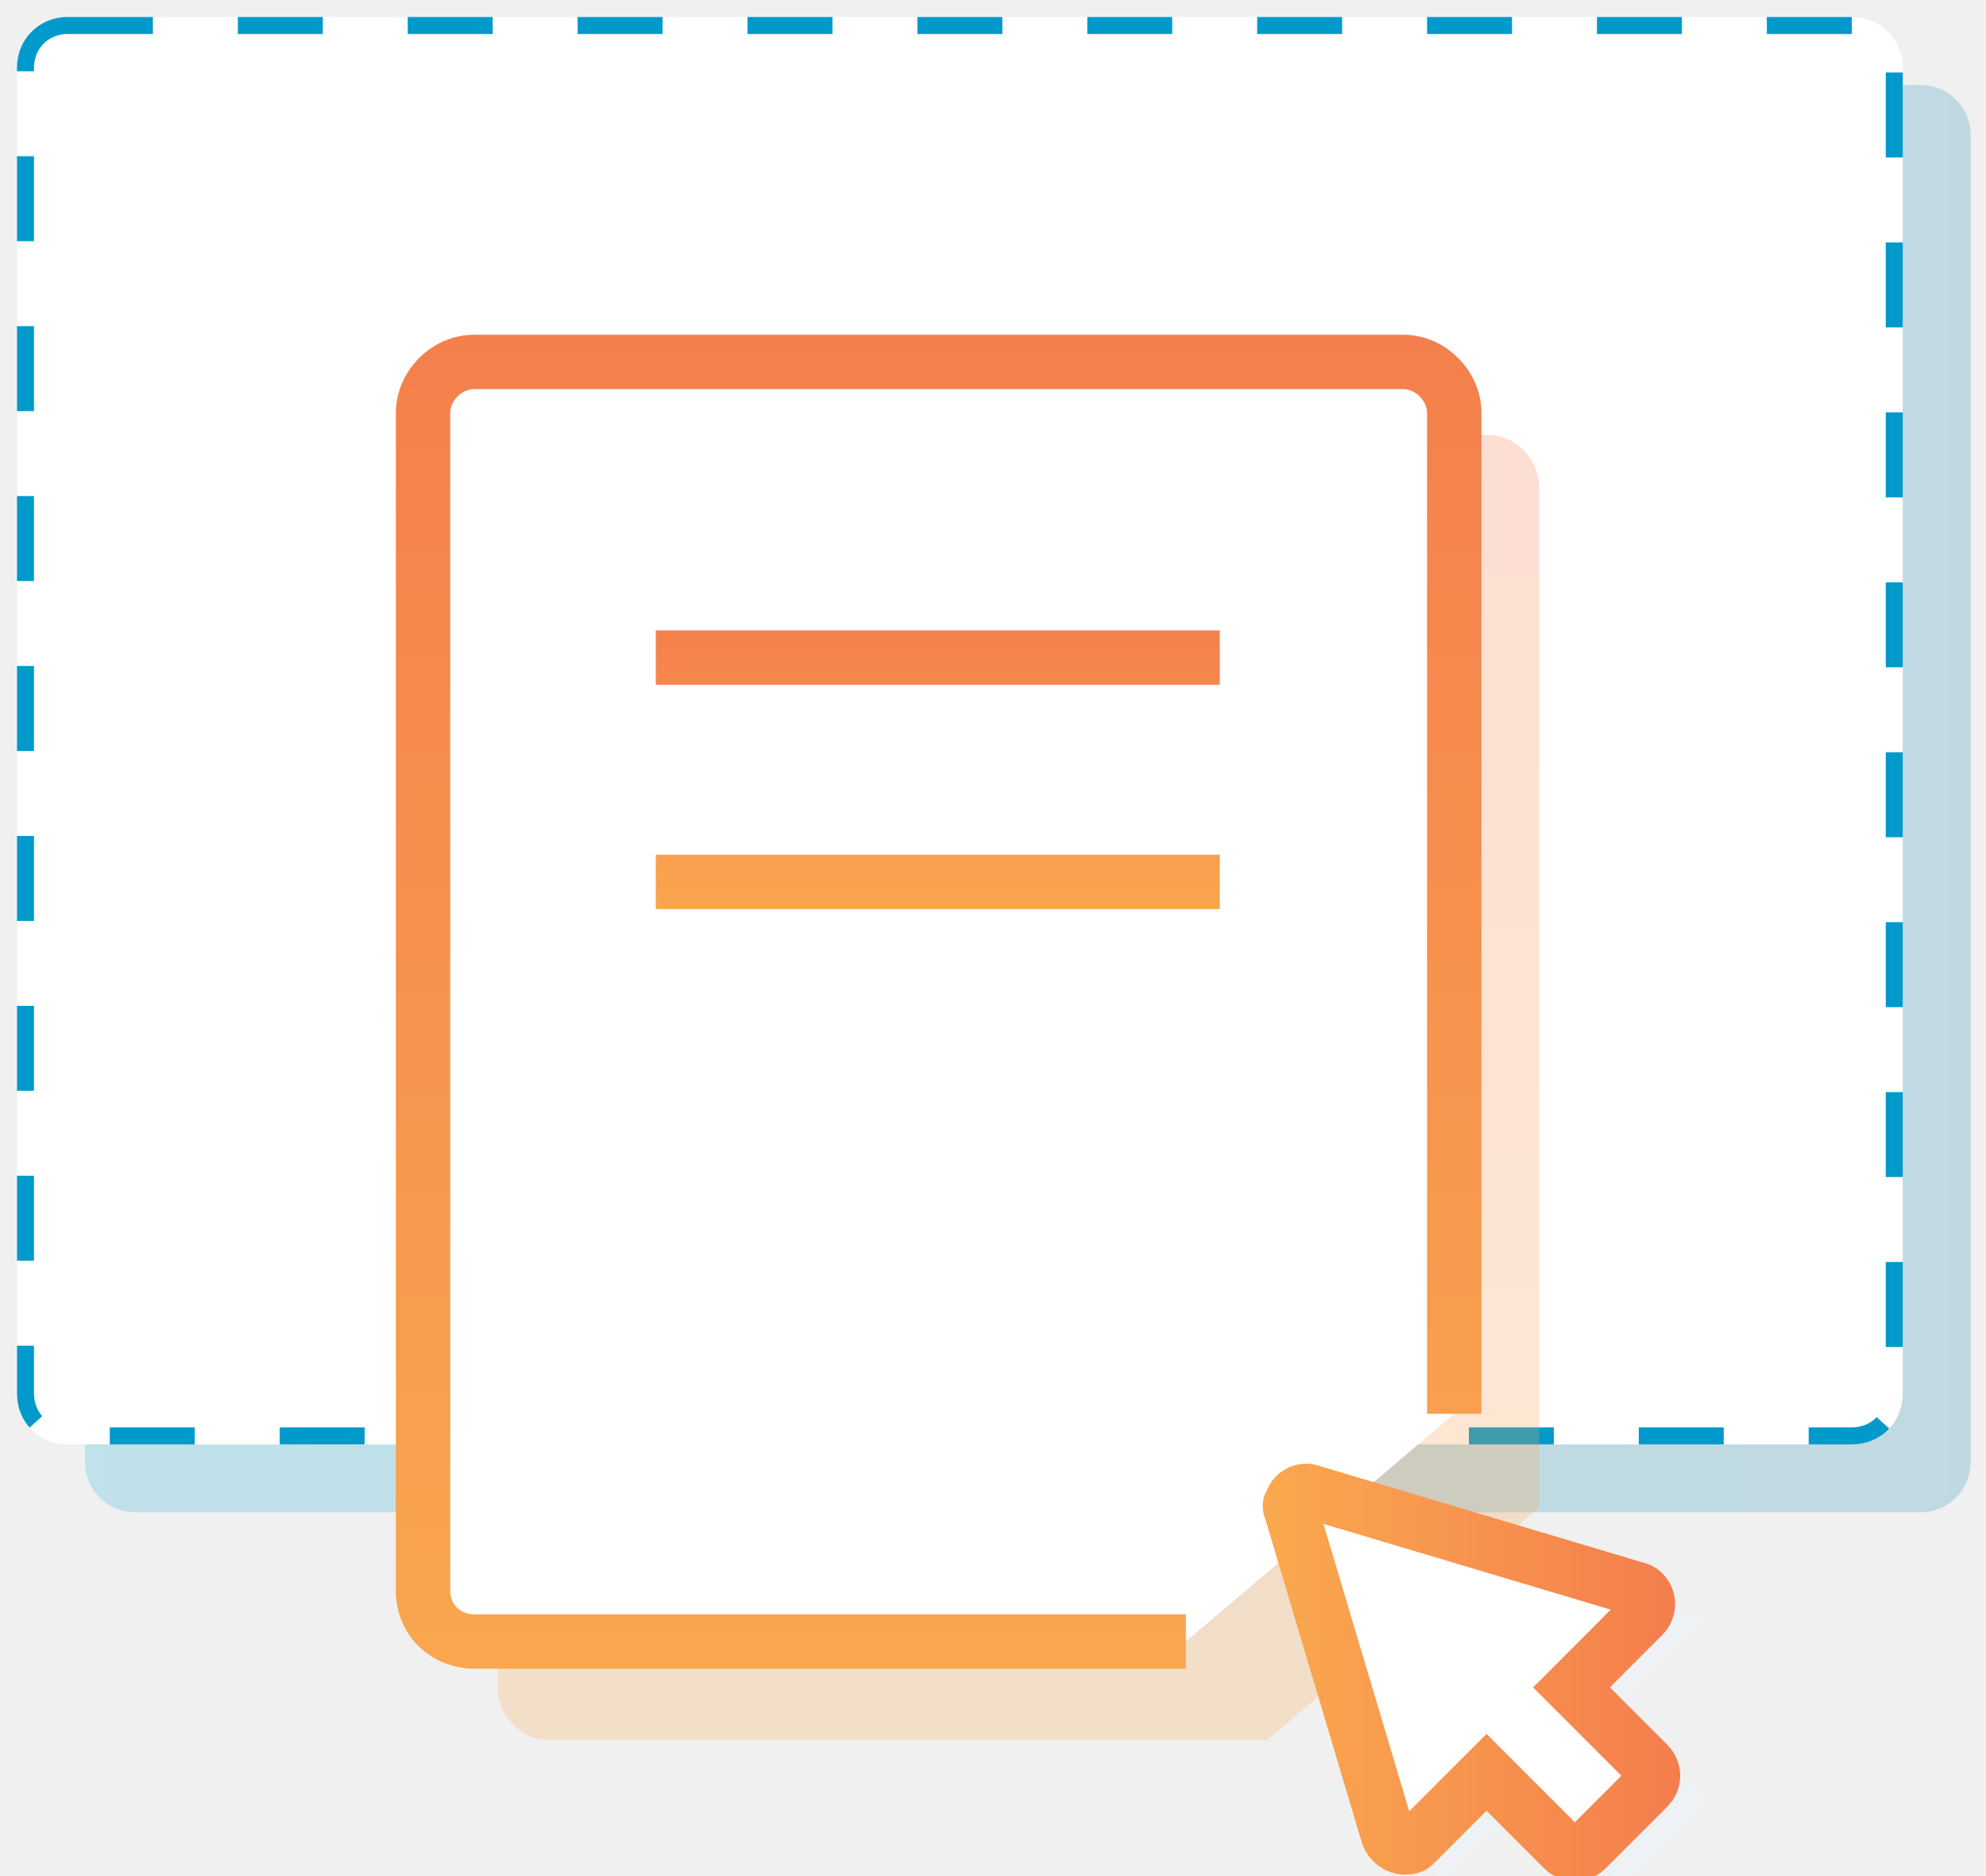
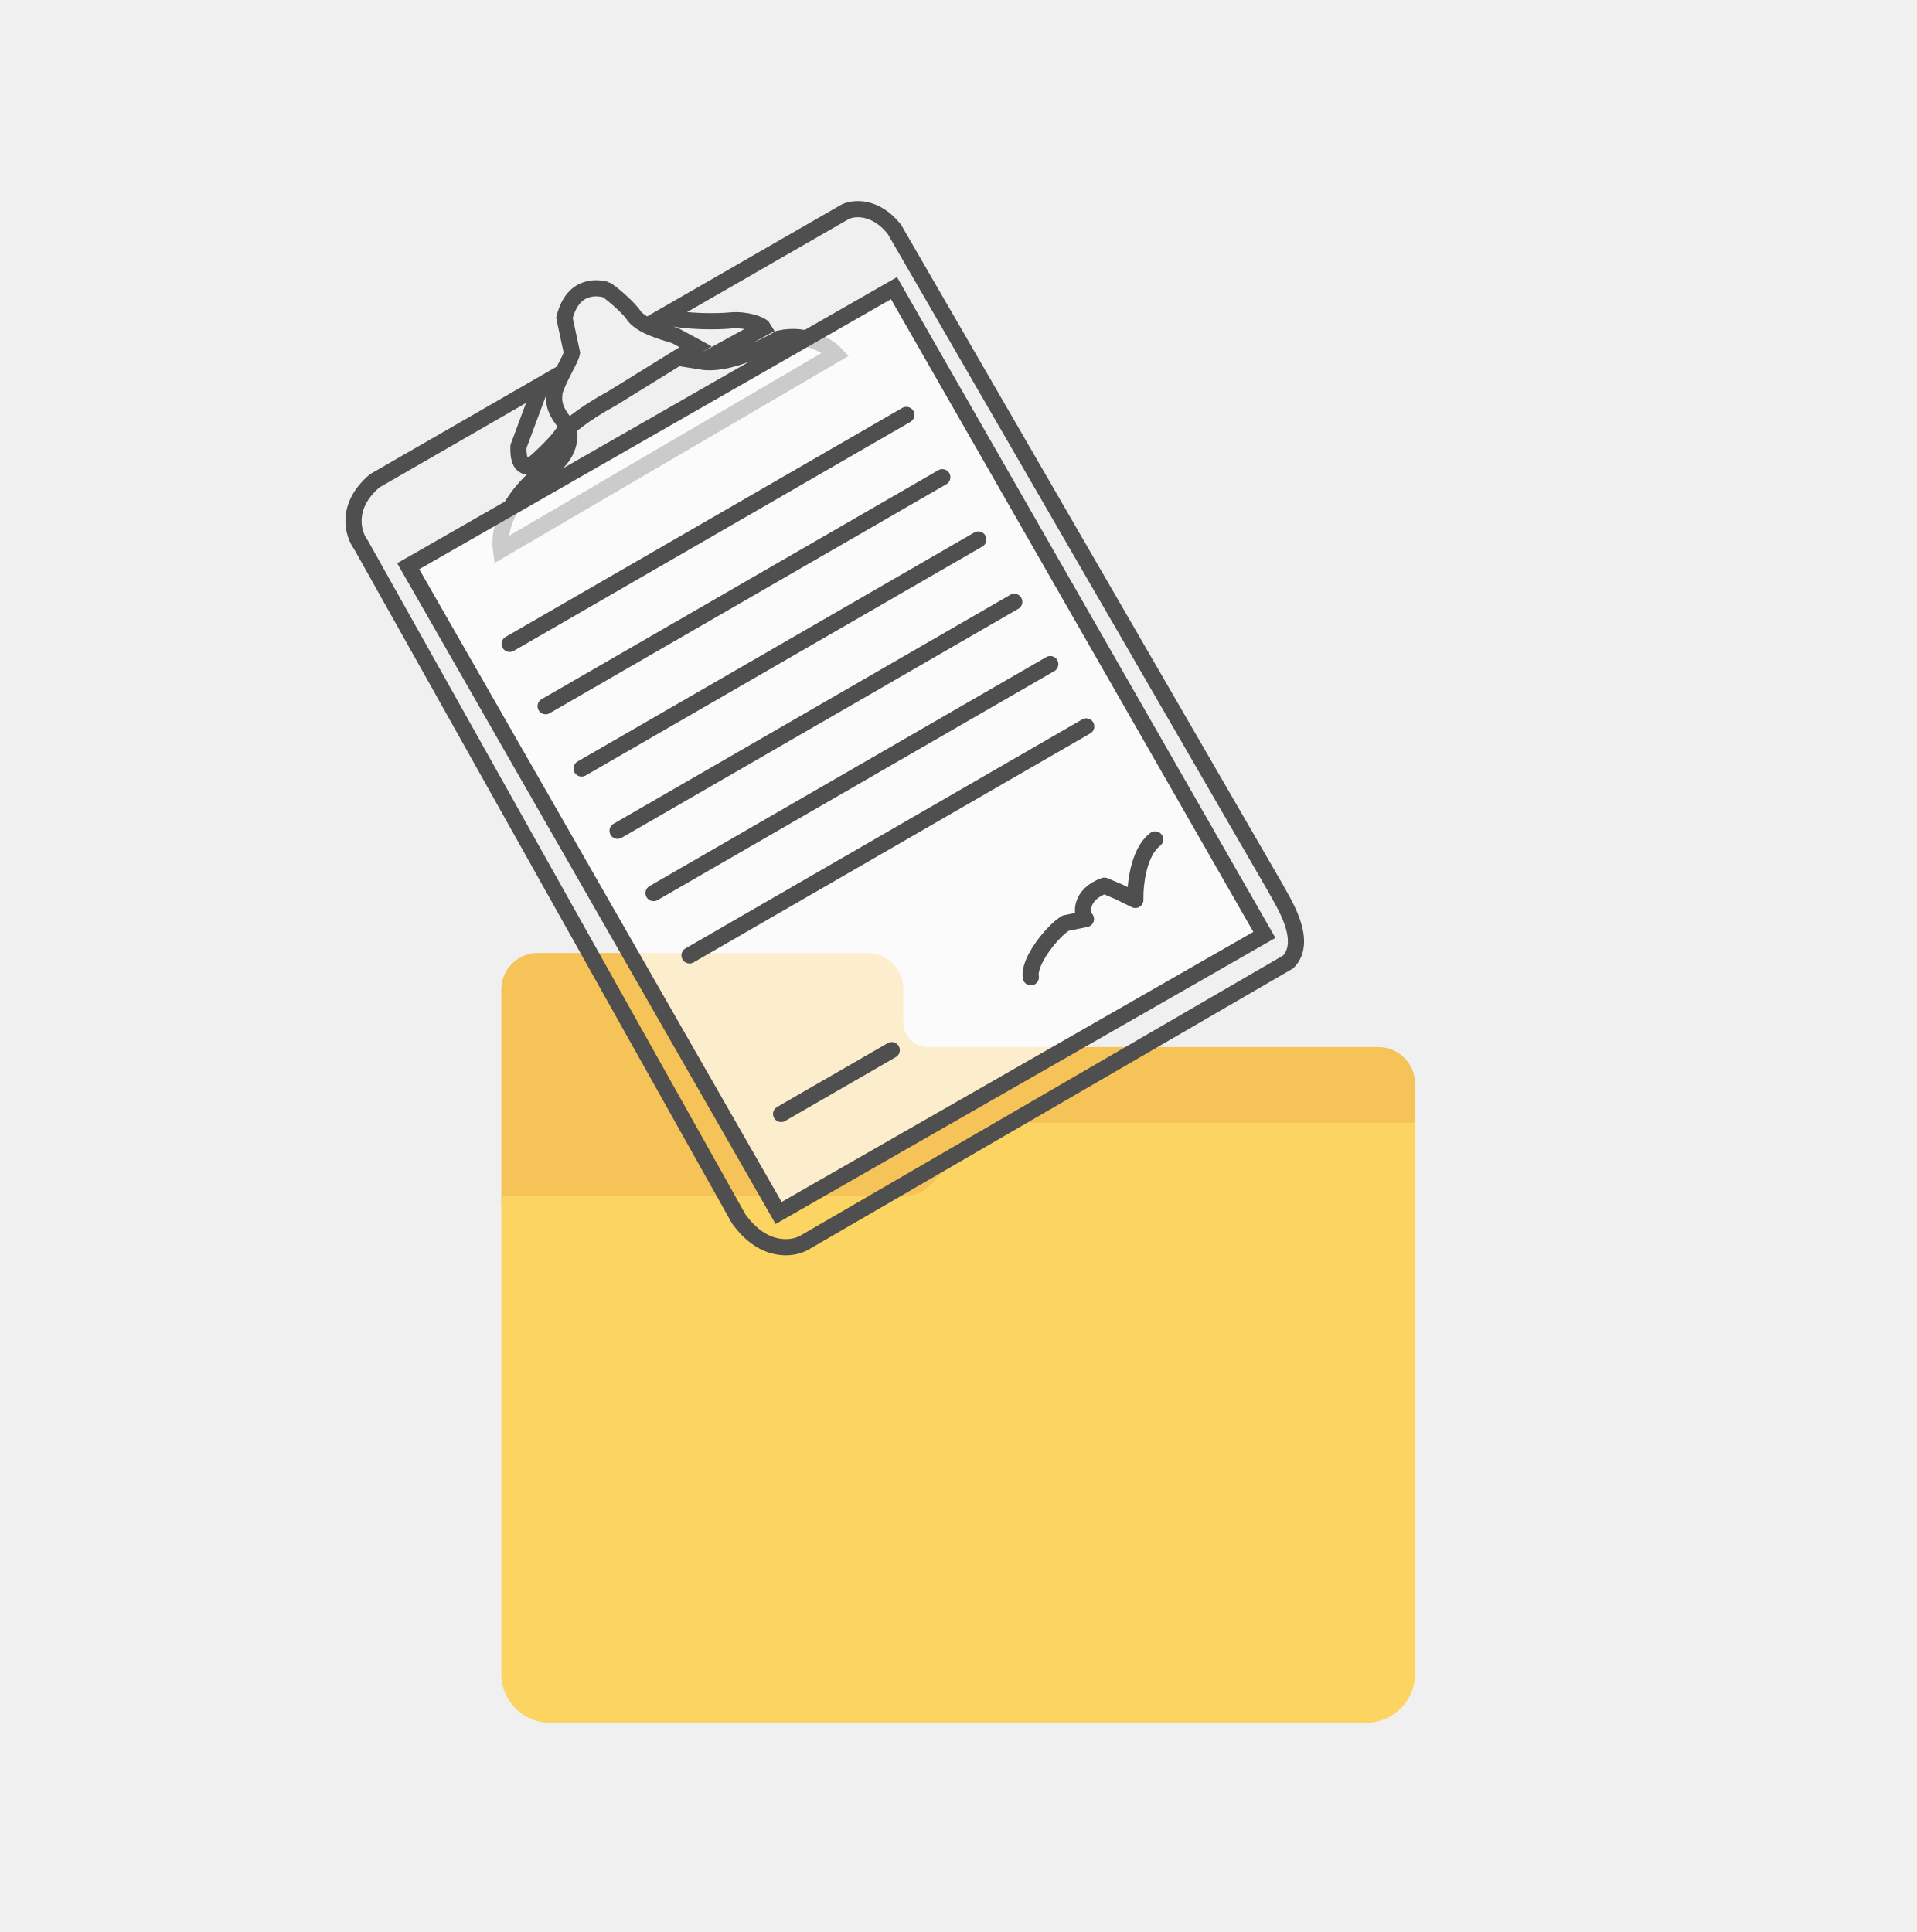
- <svg xmlns="http://www.w3.org/2000/svg" xmlns:xlink="http://www.w3.org/1999/xlink" version="1.1" id="Layer_1" x="0px" y="0px" viewBox="0 0 116.9 110.4" style="enable-background:new 0 0 116.9 110.4;" xml:space="preserve">
-   <style type="text/css">
- 	.st0{opacity:0.2;}
- 	.st1{fill:url(#SVGID_1_);}
- 	.st2{clip-path:url(#SVGID_3_);}
- 	.st3{fill:#FFFFFF;}
- 	.st4{clip-path:url(#SVGID_5_);}
- 	.st5{fill:none;stroke:#0099CC;stroke-width:2;stroke-miterlimit:10;stroke-dasharray:5,5;}
- 	.st6{opacity:0.25;fill:url(#Shape_3_);enable-background:new    ;}
- 	.st7{fill:#FFFFFF;stroke:url(#Shape_4_);stroke-width:3.2;}
- 	.st8{fill:none;stroke:url(#Shape_5_);stroke-width:3.2;}
- 	.st9{fill:#5D5D5D;}
- 	.st10{font-family:'AvenirNextCondensed-Medium';}
- 	.st11{font-size:14px;}
- 	.st12{clip-path:url(#SVGID_7_);}
- 	.st13{fill:#EEF2F4;}
- 	.st14{fill:#FFFFFF;stroke:url(#SVGID_10_);stroke-width:3.2;}
- </style>
-   <g class="st0">
-     <linearGradient id="SVGID_1_" gradientUnits="userSpaceOnUse" x1="5" y1="47" x2="116" y2="47">
-       <stop offset="0" style="stop-color:#00A8D4" />
-       <stop offset="1" style="stop-color:#007AA9" />
-     </linearGradient>
-     <path class="st1" d="M8,5h105c1.7,0,3,1.3,3,3v78c0,1.7-1.3,3-3,3H8c-1.7,0-3-1.3-3-3V8C5,6.3,6.3,5,8,5z" />
+ <svg xmlns="http://www.w3.org/2000/svg" width="237" height="239" viewBox="0 0 237 239" fill="none">
+   <g clip-path="url(#clip0)">
+     <path d="M111.72 126.512V122.407C111.72 119.91 109.696 117.886 107.2 117.886H66.52C64.024 117.886 62 119.91 62 122.407V149.01H175V134.046C175 131.549 172.976 129.526 170.48 129.526H114.733C113.069 129.526 111.72 128.177 111.72 126.512Z" fill="#F6C358" />
+     <path d="M168.973 213.114H68.027C64.698 213.114 62 210.415 62 207.087V147.934H111.889C113.16 147.934 114.372 147.399 115.229 146.459L120.782 140.369C121.638 139.429 122.851 138.894 124.122 138.894H175V207.087C175 210.415 172.302 213.114 168.973 213.114Z" fill="#FCD462" />
+     <path d="M91.361 150.779L44.643 67.392C43.661 66.078 42.624 62.658 46.332 59.488L66.96 47.599L64.121 55.241C64.052 56.483 64.365 58.612 66.166 57.2C66.675 56.8 68.935 54.665 69.523 53.694C70.034 53.063 71.989 51.295 75.721 49.269L86.026 42.895L83.514 41.527C81.685 40.97 79.045 40.242 78.212 38.773C77.281 37.601 75.185 35.891 74.908 35.82C74.32 35.671 70.918 34.842 69.808 39.323L70.737 43.655C70.568 44.52 69.016 46.886 68.579 48.525C68.409 50.037 68.662 50.884 70.308 52.908C70.617 53.95 70.595 56.961 66.629 58.763C64.847 60.137 61.419 63.911 61.965 68.019L103.354 43.808C102.476 42.873 99.805 41.112 96.388 41.873C94.458 43.011 89.882 45.244 86.781 44.738L94.415 40.568C94.168 40.144 92.22 39.459 90.357 39.643C88.801 39.796 84.73 39.862 82.082 39.118L104.547 26.188C105.585 25.689 108.249 25.421 110.601 28.346L157.752 109.86C158.499 111.322 161.91 116.297 159.336 118.984L99.436 153.751C98.023 154.545 94.429 155.061 91.361 150.779Z" stroke="#4F4F4F" stroke-width="2" />
+     <rect x="50.486" y="70.044" width="69.23" height="92.195" transform="rotate(-29.7935 50.4861 70.0445)" fill="white" fill-opacity="0.7" stroke="#4F4F4F" stroke-width="2" />
+     <line x1="63.032" y1="79.654" x2="112.094" y2="51.328" stroke="#4F4F4F" stroke-width="2" stroke-linecap="round" />
+     <line x1="67.481" y1="87.361" x2="116.543" y2="59.035" stroke="#4F4F4F" stroke-width="2" stroke-linecap="round" />
+     <line x1="71.931" y1="95.068" x2="120.993" y2="66.742" stroke="#4F4F4F" stroke-width="2" stroke-linecap="round" />
+     <line x1="76.38" y1="102.774" x2="125.442" y2="74.448" stroke="#4F4F4F" stroke-width="2" stroke-linecap="round" />
+     <line x1="80.83" y1="110.481" x2="129.892" y2="82.155" stroke="#4F4F4F" stroke-width="2" stroke-linecap="round" />
+     <line x1="85.279" y1="118.188" x2="134.341" y2="89.862" stroke="#4F4F4F" stroke-width="2" stroke-linecap="round" />
+     <line x1="1" y1="-1" x2="16.798" y2="-1" transform="matrix(0.866025 -0.5 0.5 0.866026 96.2391 139.171)" stroke="#4F4F4F" stroke-width="2" stroke-linecap="round" />
+     <path d="M127.49 120.894C127.13 118.923 130.259 115.092 131.8 114.202L134.307 113.69C133.702 113.182 133.49 110.658 136.596 109.565L138.456 110.36L140.417 111.329C140.367 109.49 140.787 105.417 142.867 103.843" stroke="#4F4F4F" stroke-width="2" stroke-linecap="round" stroke-linejoin="round" />
  </g>
-   <g>
-     <defs>
-       <path id="SVGID_2_" d="M4,1h105c1.7,0,3,1.3,3,3v78c0,1.7-1.3,3-3,3H4c-1.7,0-3-1.3-3-3V4C1,2.3,2.3,1,4,1z" />
-     </defs>
-     <clipPath id="SVGID_3_">
-       <use xlink:href="#SVGID_2_" style="overflow:visible;" />
+   <defs>
+     <clipPath id="clip0">
+       <rect width="237" height="239" fill="white" />
    </clipPath>
-     <g class="st2">
-       <path class="st3" d="M4,1h105c1.7,0,3,1.3,3,3v78c0,1.7-1.3,3-3,3H4c-1.7,0-3-1.3-3-3V4C1,2.3,2.3,1,4,1z" />
-     </g>
-   </g>
-   <g>
-     <defs>
-       <path id="SVGID_4_" d="M4,1h105c1.7,0,3,1.3,3,3v78c0,1.7-1.3,3-3,3H4c-1.7,0-3-1.3-3-3V4C1,2.3,2.3,1,4,1z" />
-     </defs>
-     <clipPath id="SVGID_5_">
-       <use xlink:href="#SVGID_4_" style="overflow:visible;" />
-     </clipPath>
-     <g class="st4">
-       <path class="st5" d="M4,1h105c1.7,0,3,1.3,3,3v78c0,1.7-1.3,3-3,3H4c-1.7,0-3-1.3-3-3V4C1,2.3,2.3,1,4,1z" />
-     </g>
-   </g>
-   <g id="valid2" transform="translate(16, 0)">
-     <linearGradient id="Shape_3_" gradientUnits="userSpaceOnUse" x1="-245.995" y1="354.142" x2="-245.995" y2="355.042" gradientTransform="matrix(68.1868 0 0 -85.1786 16817.516 30267.75)">
-       <stop offset="0" style="stop-color:#FAA94E" />
-       <stop offset="1" style="stop-color:#F47D4D" />
-     </linearGradient>
-     <path id="Shape" class="st6" d="M58.6,102.4H16.3c-1.6,0-3-1.4-3-3.1V28.7c0-1.6,1.4-3.1,3-3.1h55.3c1.6,0,3,1.4,3,3.1v60" />
-     <linearGradient id="Shape_4_" gradientUnits="userSpaceOnUse" x1="-245.945" y1="354.002" x2="-245.945" y2="355.057" gradientTransform="matrix(67.3846 0 0 -83.5714 16612.152 29687.57)">
-       <stop offset="0" style="stop-color:#FAA94E" />
-       <stop offset="1" style="stop-color:#F47D4D" />
-     </linearGradient>
-     <path id="Shape_1_" class="st7" d="M53.8,96.6H11.9c-1.6,0-3-1.2-3-3V24.3c0-1.6,1.4-3,3-3h54.7c1.6,0,3,1.4,3,3v58.9" />
-     <linearGradient id="Shape_5_" gradientUnits="userSpaceOnUse" x1="-243.008" y1="339.83" x2="-243.008" y2="341.15" gradientTransform="matrix(36.9011 0 0 -14.6785 9006.517 5043.182)">
-       <stop offset="0" style="stop-color:#FAA94E" />
-       <stop offset="1" style="stop-color:#F47D4D" />
-     </linearGradient>
-     <path id="Shape_2_" class="st8" d="M22.6,38.7h33.2 M22.6,51.9h33.2" />
-   </g>
-   <g>
-     <defs>
-       <path id="SVGID_6_" d="M84.7,111l5.4-5.4l5.3,5.3l5-5l-5.3-5.3l5.4-5.4l-21-6.4c-0.5-0.2-1.1,0.1-1.2,0.7c-0.1,0.2-0.1,0.4,0,0.6    L84.7,111z" />
-     </defs>
-     <clipPath id="SVGID_7_">
-       <use xlink:href="#SVGID_6_" style="overflow:visible;" />
-     </clipPath>
-     <g class="st12">
-       <rect x="72" y="80" transform="matrix(0.7071 -0.7071 0.7071 0.7071 -43.9473 91.2967)" class="st13" width="32.4" height="37.4" />
-     </g>
-   </g>
-   <g>
-     <defs>
-       <path id="SVGID_8_" d="M82,109.5l5.4-5.4l5.3,5.3l5-5l-5.3-5.3l5.4-5.4l-21-6.4c-0.5-0.2-1.1,0.1-1.2,0.7c0,0,0,0,0,0    c-0.1,0.2-0.1,0.4,0,0.6L82,109.5z" />
-     </defs>
-     <clipPath id="SVGID_9_">
-       <use xlink:href="#SVGID_8_" style="overflow:visible;" />
-     </clipPath>
-   </g>
-   <linearGradient id="SVGID_10_" gradientUnits="userSpaceOnUse" x1="74.362" y1="98.281" x2="98.996" y2="98.281">
-     <stop offset="0" style="stop-color:#FAA94E" />
-     <stop offset="1" style="stop-color:#F47D4D" />
-   </linearGradient>
-   <path class="st14" d="M76,88.9l5.7,19.1c0.2,0.5,0.7,0.8,1.2,0.7c0.2,0,0.3-0.1,0.4-0.2l4.2-4.2l4.5,4.5c0.4,0.4,1,0.4,1.4,0  c0,0,0,0,0,0l3.6-3.6c0.4-0.4,0.4-1,0-1.4c0,0,0,0,0,0l-4.5-4.5l4.2-4.2c0.4-0.4,0.4-1,0-1.4c-0.1-0.1-0.3-0.2-0.4-0.2l-19.1-5.7  c-0.5-0.2-1.1,0.1-1.2,0.7c0,0,0,0,0,0C75.9,88.5,75.9,88.7,76,88.9z" />
+   </defs>
</svg>
